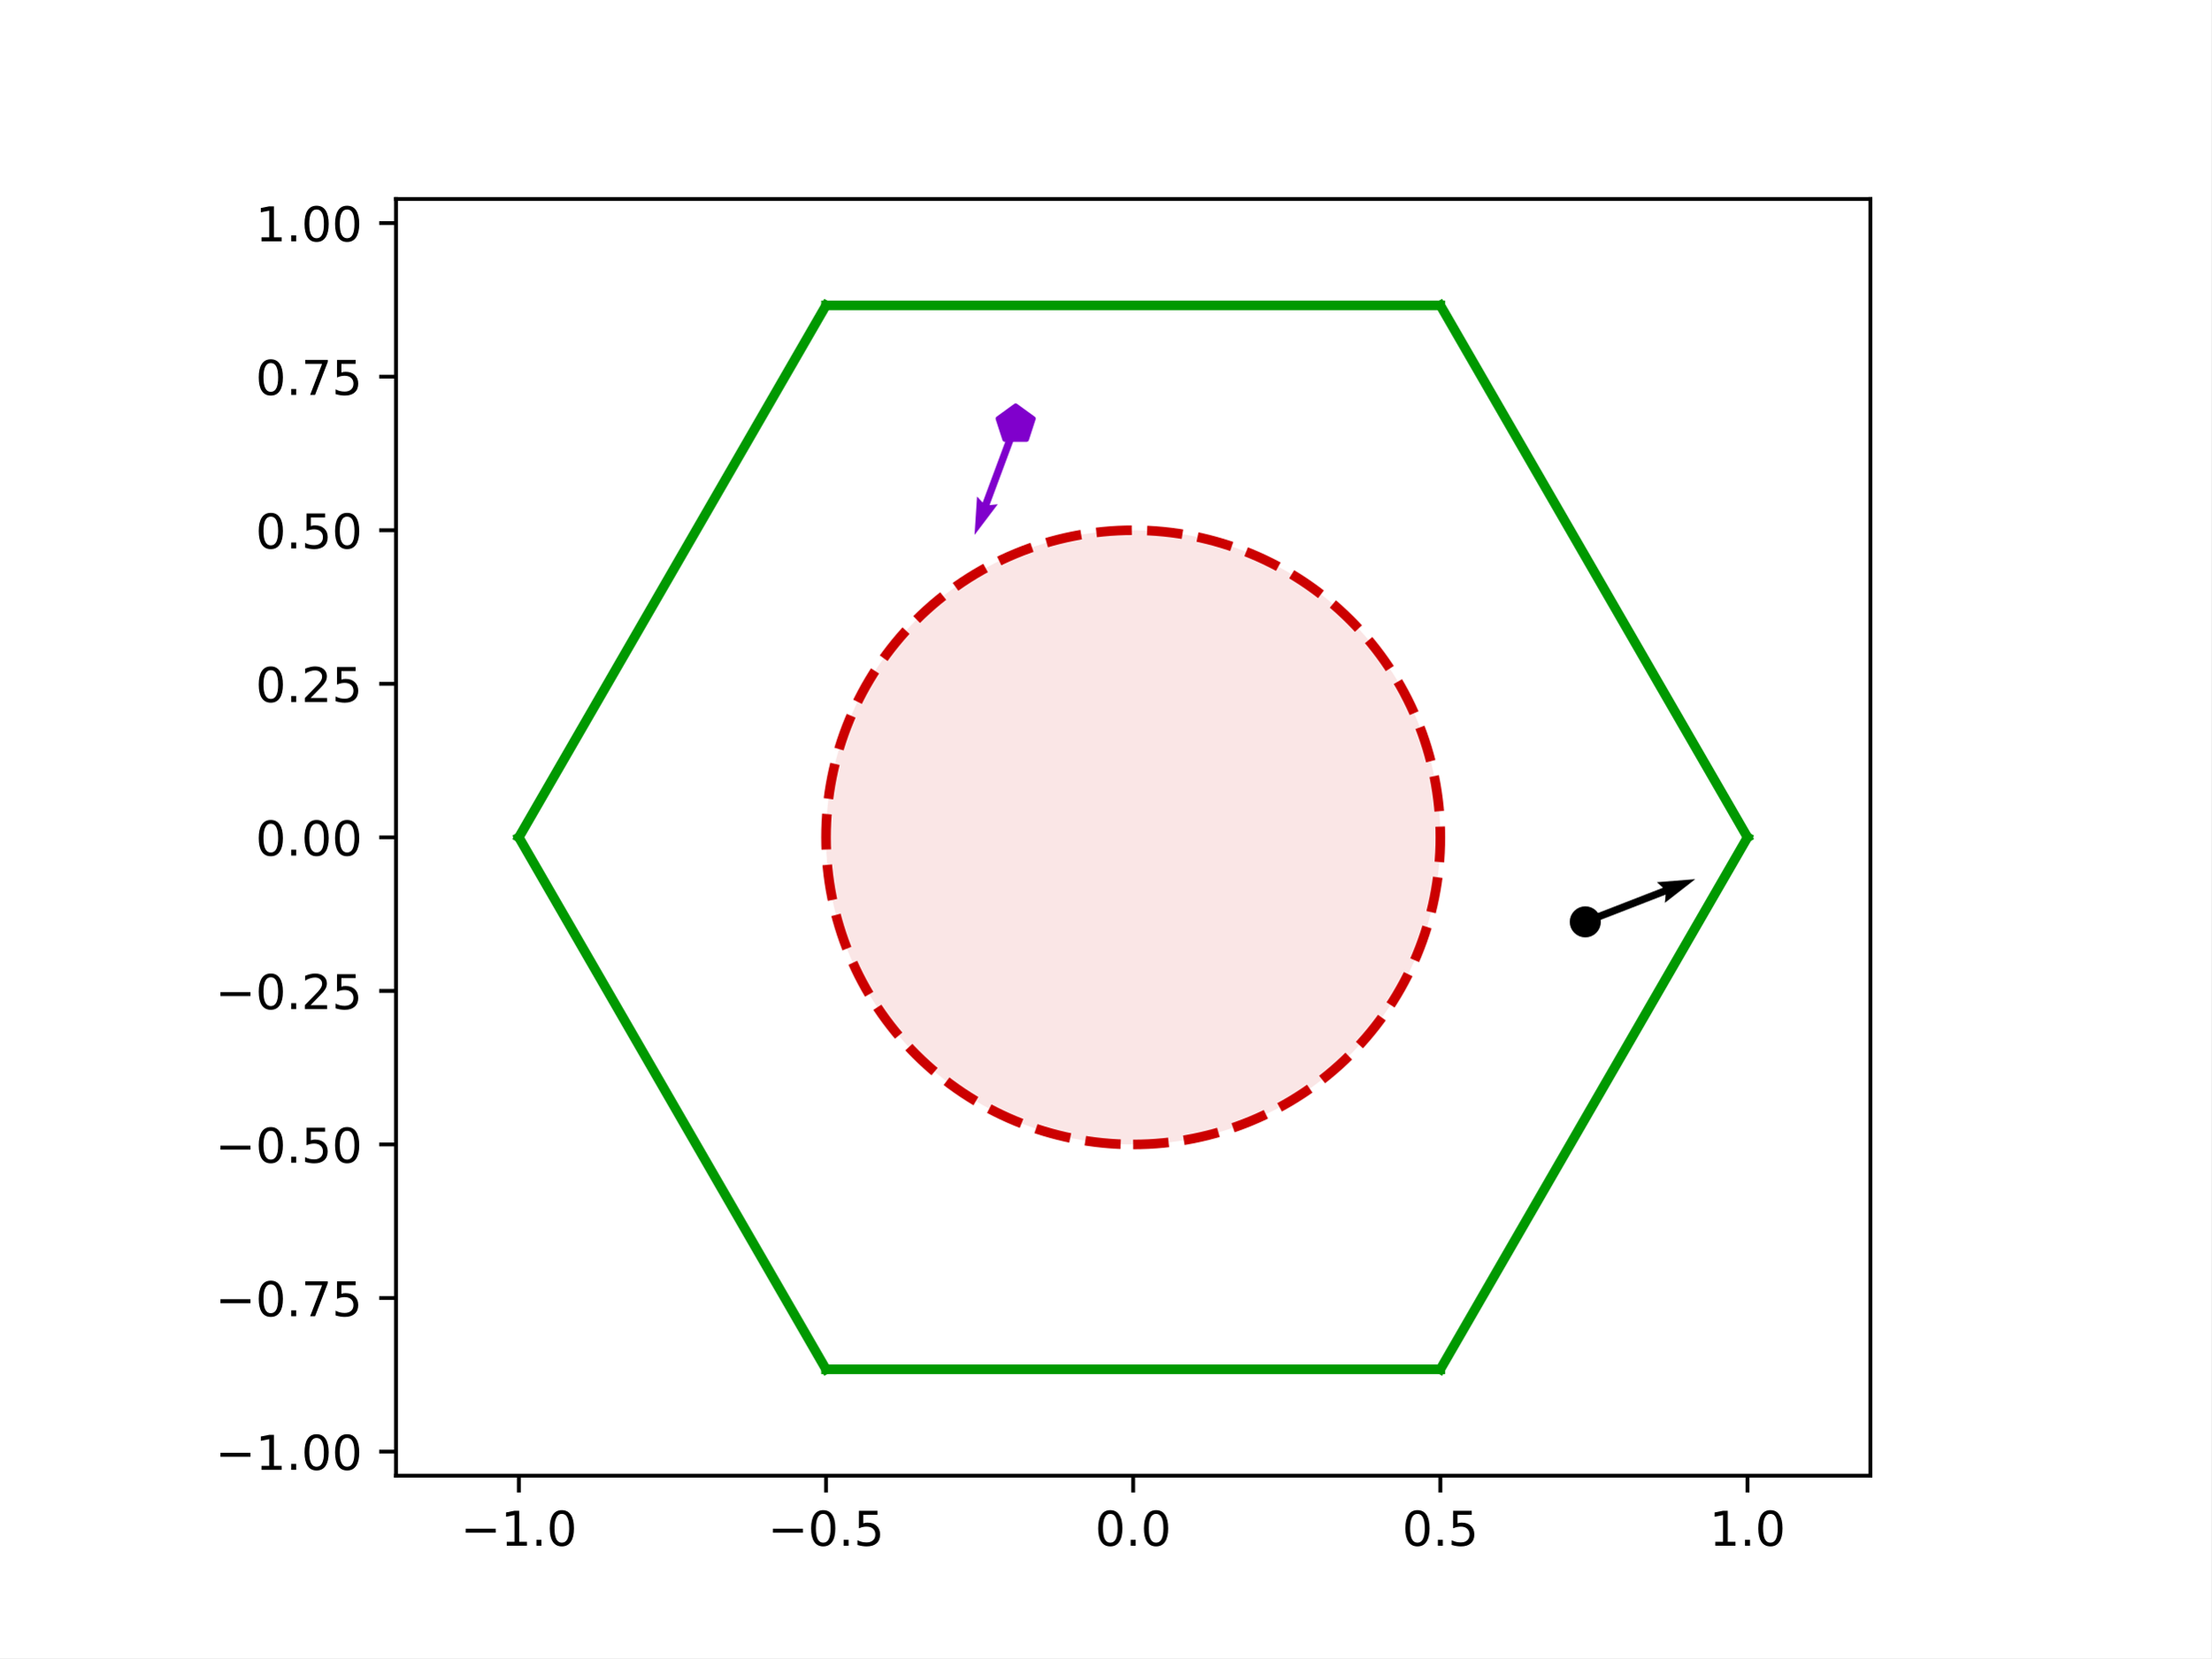
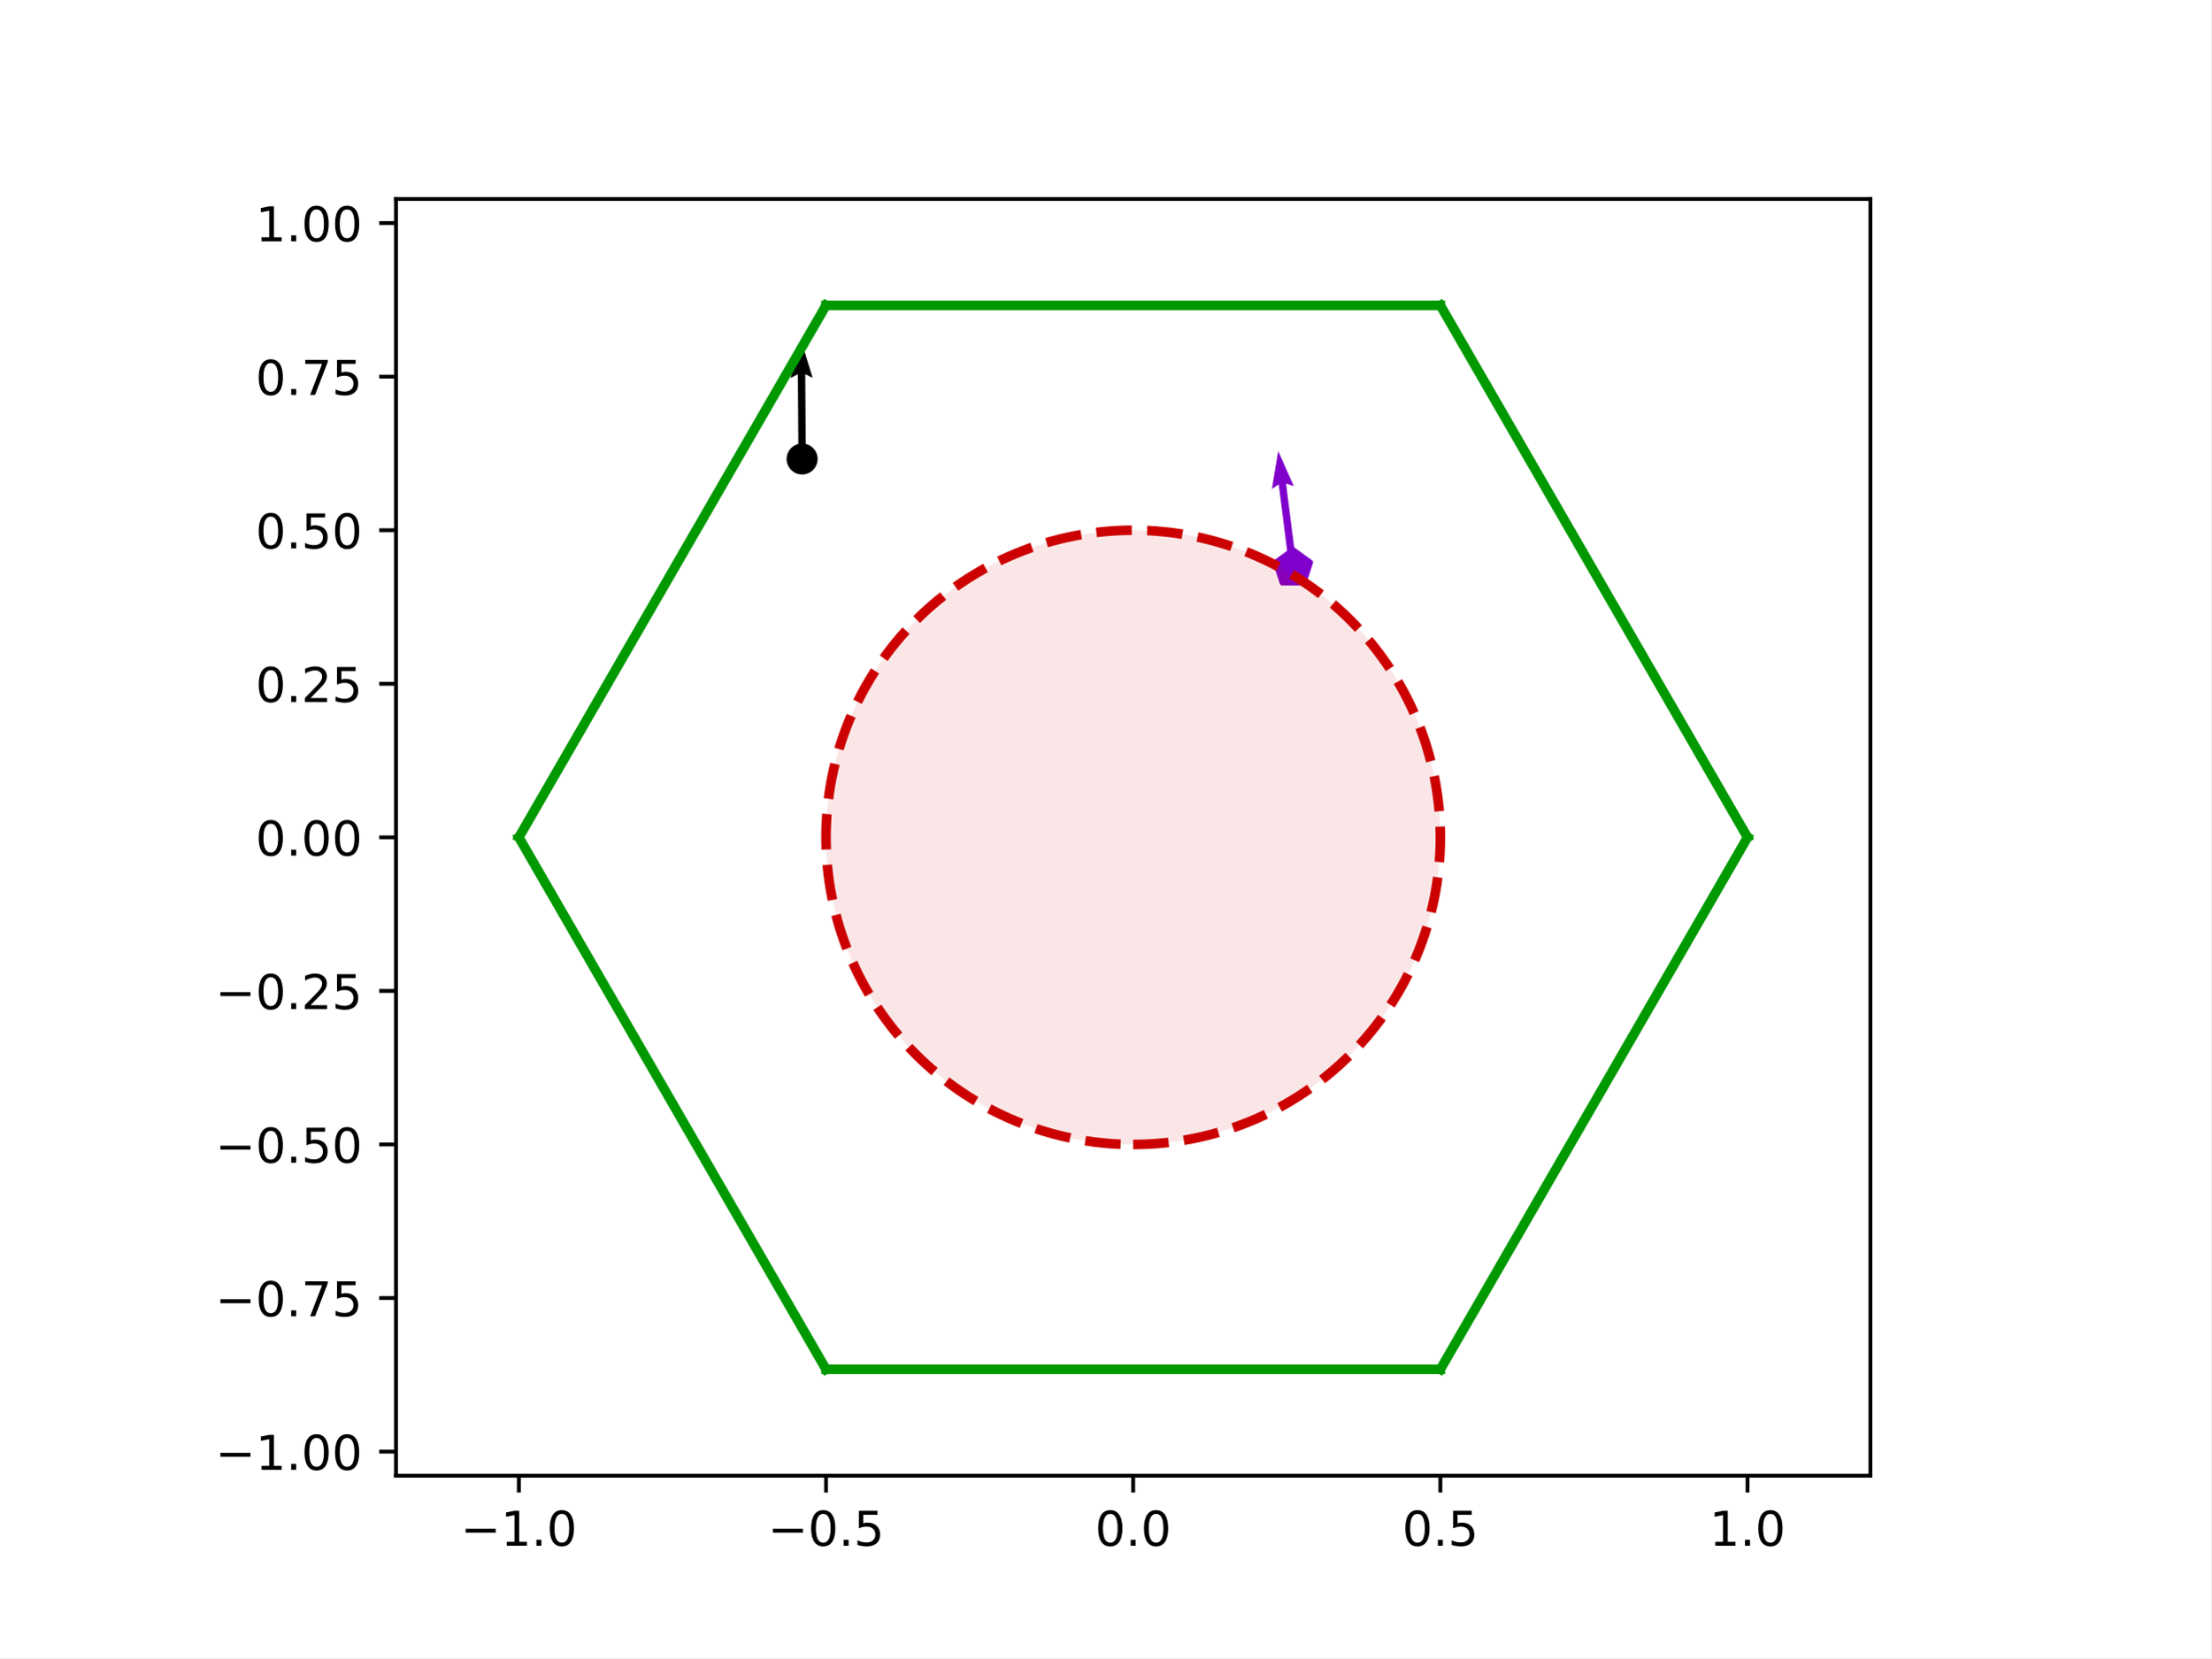
<svg xmlns="http://www.w3.org/2000/svg" xmlns:xlink="http://www.w3.org/1999/xlink" height="345.6pt" version="1.1" viewBox="0 0 460.8 345.6" width="460.8pt">
  <defs>
    <style type="text/css">
*{stroke-linecap:butt;stroke-linejoin:round;}
  </style>
  </defs>
  <g id="figure_1">
    <g id="patch_1">
      <path d="M 0 345.6  L 460.8 345.6  L 460.8 0  L 0 0  z " style="fill:#ffffff;" />
    </g>
    <g id="axes_1">
      <g id="patch_2">
        <path d="M 82.52 307.584  L 389.8 307.584  L 389.8 41.472  L 82.52 41.472  z " style="fill:#ffffff;" />
      </g>
      <g id="PathCollection_1">
        <defs>
-           <path d="M 0 2.739  C 0.726 2.739 1.423 2.45 1.936 1.936  C 2.45 1.423 2.739 0.726 2.739 0  C 2.739 -0.726 2.45 -1.423 1.936 -1.936  C 1.423 -2.45 0.726 -2.739 0 -2.739  C -0.726 -2.739 -1.423 -2.45 -1.936 -1.936  C -2.45 -1.423 -2.739 -0.726 -2.739 0  C -2.739 0.726 -2.45 1.423 -1.936 1.936  C -1.423 2.45 -0.726 2.739 0 2.739  z " id="m7e4522af32" style="stroke:#000000;" />
+           <path d="M 0 2.739  C 0.726 2.739 1.423 2.45 1.936 1.936  C 2.45 1.423 2.739 0.726 2.739 0  C 2.739 -0.726 2.45 -1.423 1.936 -1.936  C 1.423 -2.45 0.726 -2.739 0 -2.739  C -0.726 -2.739 -1.423 -2.45 -1.936 -1.936  C -2.45 -1.423 -2.739 -0.726 -2.739 0  C -2.739 0.726 -2.45 1.423 -1.936 1.936  C -1.423 2.45 -0.726 2.739 0 2.739  z " id="m72d77acc58" style="stroke:#000000;" />
        </defs>
-         <g clip-path="url(#pc9829e223c)">
-           <use style="stroke:#000000;" x="330.385" xlink:href="#m7e4522af32" y="192.145" />
+         <g clip-path="url(#p456ce5096c)">
+           <use style="stroke:#000000;" x="167.161" xlink:href="#m72d77acc58" y="95.666" />
        </g>
      </g>
      <g id="Quiver_1">
-         <path clip-path="url(#pc9829e223c)" d="M 330.106 191.429  L 346.577 185.033  L 345.305 183.879  L 353.3 183.246  L 346.973 188.175  L 347.133 186.465  L 330.663 192.861  L 330.106 191.429  " />
+         <path clip-path="url(#p456ce5096c)" d="M 166.393 95.671  L 166.274 78.003  L 164.743 78.781  L 166.996 71.084  L 169.352 78.75  L 167.811 77.992  L 167.93 95.66  L 166.393 95.671  " />
      </g>
      <g id="PathCollection_2">
        <defs>
-           <path d="M 0 -3.873  L -3.683 -1.197  L -2.276 3.133  L 2.276 3.133  L 3.683 -1.197  z " id="m6cd6ae1d11" style="stroke:#8000cc;" />
+           <path d="M 0 -3.873  L -3.683 -1.197  L -2.276 3.133  L 2.276 3.133  L 3.683 -1.197  z " id="m0e78e30826" style="stroke:#8000cc;" />
        </defs>
-         <g clip-path="url(#pc9829e223c)">
-           <use style="fill:#8000cc;stroke:#8000cc;" x="211.665" xlink:href="#m6cd6ae1d11" y="88.45" />
+         <g clip-path="url(#p456ce5096c)">
+           <use style="fill:#8000cc;stroke:#8000cc;" x="269.471" xlink:href="#m0e78e30826" y="118.394" />
        </g>
      </g>
      <g id="Quiver_2">
-         <path clip-path="url(#pc9829e223c)" d="M 212.385 88.718  L 206.229 105.279  L 207.936 105.094  L 203.1 111.492  L 203.616 103.488  L 204.789 104.744  L 210.945 88.182  L 212.385 88.718  " style="fill:#8000cc;" />
+         <path clip-path="url(#p456ce5096c)" d="M 268.709 118.491  L 266.493 100.962  L 265.065 101.916  L 266.387 94.006  L 269.638 101.338  L 268.017 100.769  L 270.234 118.298  L 268.709 118.491  " style="fill:#8000cc;" />
      </g>
      <g id="patch_3">
-         <path clip-path="url(#pc9829e223c)" d="M 236.16 238.545  C 253.137 238.545 269.422 231.799 281.427 219.795  C 293.431 207.79 300.177 191.505 300.177 174.528  C 300.177 157.551 293.431 141.266 281.427 129.261  C 269.422 117.257 253.137 110.511 236.16 110.511  C 219.183 110.511 202.898 117.257 190.893 129.261  C 178.889 141.266 172.143 157.551 172.143 174.528  C 172.143 191.505 178.889 207.79 190.893 219.795  C 202.898 231.799 219.183 238.545 236.16 238.545  z " style="fill:#cc0000;fill-opacity:0.1;stroke:#cc0000;stroke-dasharray:7.4,3.2;stroke-dashoffset:0;stroke-linejoin:miter;stroke-width:2;" />
+         <path clip-path="url(#p456ce5096c)" d="M 236.16 238.545  C 253.137 238.545 269.422 231.799 281.427 219.795  C 293.431 207.79 300.177 191.505 300.177 174.528  C 300.177 157.551 293.431 141.266 281.427 129.261  C 269.422 117.257 253.137 110.511 236.16 110.511  C 219.183 110.511 202.898 117.257 190.893 129.261  C 178.889 141.266 172.143 157.551 172.143 174.528  C 172.143 191.505 178.889 207.79 190.893 219.795  C 202.898 231.799 219.183 238.545 236.16 238.545  z " style="fill:#cc0000;fill-opacity:0.1;stroke:#cc0000;stroke-dasharray:7.4,3.2;stroke-dashoffset:0;stroke-linejoin:miter;stroke-width:2;" />
      </g>
      <g id="matplotlib.axis_1">
        <g id="xtick_1">
          <g id="line2d_1">
            <defs>
-               <path d="M 0 0  L 0 3.5  " id="m8bfa3ae7e9" style="stroke:#000000;stroke-width:0.8;" />
-             </defs>
-             <g>
-               <use style="stroke:#000000;stroke-width:0.8;" x="108.127" xlink:href="#m8bfa3ae7e9" y="307.584" />
+               <path d="M 0 0  L 0 3.5  " id="m3bee2ed8cc" style="stroke:#000000;stroke-width:0.8;" />
+             </defs>
+             <g>
+               <use style="stroke:#000000;stroke-width:0.8;" x="108.127" xlink:href="#m3bee2ed8cc" y="307.584" />
            </g>
          </g>
          <g id="text_1">
            <defs>
              <path d="M 10.594 35.5  L 73.188 35.5  L 73.188 27.203  L 10.594 27.203  z " id="DejaVuSans-2212" />
              <path d="M 12.406 8.297  L 28.516 8.297  L 28.516 63.922  L 10.984 60.406  L 10.984 69.391  L 28.422 72.906  L 38.281 72.906  L 38.281 8.297  L 54.391 8.297  L 54.391 0  L 12.406 0  z " id="DejaVuSans-31" />
              <path d="M 10.688 12.406  L 21 12.406  L 21 0  L 10.688 0  z " id="DejaVuSans-2e" />
              <path d="M 31.781 66.406  Q 24.172 66.406 20.328 58.906  Q 16.5 51.422 16.5 36.375  Q 16.5 21.391 20.328 13.891  Q 24.172 6.391 31.781 6.391  Q 39.453 6.391 43.281 13.891  Q 47.125 21.391 47.125 36.375  Q 47.125 51.422 43.281 58.906  Q 39.453 66.406 31.781 66.406  z M 31.781 74.219  Q 44.047 74.219 50.516 64.516  Q 56.984 54.828 56.984 36.375  Q 56.984 17.969 50.516 8.266  Q 44.047 -1.422 31.781 -1.422  Q 19.531 -1.422 13.062 8.266  Q 6.594 17.969 6.594 36.375  Q 6.594 54.828 13.062 64.516  Q 19.531 74.219 31.781 74.219  z " id="DejaVuSans-30" />
            </defs>
            <g transform="translate(95.9854 322.1824)scale(0.1 -0.1)">
              <use xlink:href="#DejaVuSans-2212" />
              <use x="83.789" xlink:href="#DejaVuSans-31" />
              <use x="147.412" xlink:href="#DejaVuSans-2e" />
              <use x="179.199" xlink:href="#DejaVuSans-30" />
            </g>
          </g>
        </g>
        <g id="xtick_2">
          <g id="line2d_2">
            <g>
-               <use style="stroke:#000000;stroke-width:0.8;" x="172.143" xlink:href="#m8bfa3ae7e9" y="307.584" />
+               <use style="stroke:#000000;stroke-width:0.8;" x="172.143" xlink:href="#m3bee2ed8cc" y="307.584" />
            </g>
          </g>
          <g id="text_2">
            <defs>
              <path d="M 10.797 72.906  L 49.516 72.906  L 49.516 64.594  L 19.828 64.594  L 19.828 46.734  Q 21.969 47.469 24.109 47.828  Q 26.266 48.188 28.422 48.188  Q 40.625 48.188 47.75 41.5  Q 54.891 34.812 54.891 23.391  Q 54.891 11.625 47.562 5.094  Q 40.234 -1.422 26.906 -1.422  Q 22.312 -1.422 17.547 -0.641  Q 12.797 0.141 7.719 1.703  L 7.719 11.625  Q 12.109 9.234 16.797 8.062  Q 21.484 6.891 26.703 6.891  Q 35.156 6.891 40.078 11.328  Q 45.016 15.766 45.016 23.391  Q 45.016 31 40.078 35.438  Q 35.156 39.891 26.703 39.891  Q 22.75 39.891 18.812 39.016  Q 14.891 38.141 10.797 36.281  z " id="DejaVuSans-35" />
            </defs>
            <g transform="translate(160.002 322.1824)scale(0.1 -0.1)">
              <use xlink:href="#DejaVuSans-2212" />
              <use x="83.789" xlink:href="#DejaVuSans-30" />
              <use x="147.412" xlink:href="#DejaVuSans-2e" />
              <use x="179.199" xlink:href="#DejaVuSans-35" />
            </g>
          </g>
        </g>
        <g id="xtick_3">
          <g id="line2d_3">
            <g>
-               <use style="stroke:#000000;stroke-width:0.8;" x="236.16" xlink:href="#m8bfa3ae7e9" y="307.584" />
+               <use style="stroke:#000000;stroke-width:0.8;" x="236.16" xlink:href="#m3bee2ed8cc" y="307.584" />
            </g>
          </g>
          <g id="text_3">
            <g transform="translate(228.2084 322.1824)scale(0.1 -0.1)">
              <use xlink:href="#DejaVuSans-30" />
              <use x="63.623" xlink:href="#DejaVuSans-2e" />
              <use x="95.41" xlink:href="#DejaVuSans-30" />
            </g>
          </g>
        </g>
        <g id="xtick_4">
          <g id="line2d_4">
            <g>
-               <use style="stroke:#000000;stroke-width:0.8;" x="300.177" xlink:href="#m8bfa3ae7e9" y="307.584" />
+               <use style="stroke:#000000;stroke-width:0.8;" x="300.177" xlink:href="#m3bee2ed8cc" y="307.584" />
            </g>
          </g>
          <g id="text_4">
            <g transform="translate(292.225 322.1824)scale(0.1 -0.1)">
              <use xlink:href="#DejaVuSans-30" />
              <use x="63.623" xlink:href="#DejaVuSans-2e" />
              <use x="95.41" xlink:href="#DejaVuSans-35" />
            </g>
          </g>
        </g>
        <g id="xtick_5">
          <g id="line2d_5">
            <g>
-               <use style="stroke:#000000;stroke-width:0.8;" x="364.193" xlink:href="#m8bfa3ae7e9" y="307.584" />
+               <use style="stroke:#000000;stroke-width:0.8;" x="364.193" xlink:href="#m3bee2ed8cc" y="307.584" />
            </g>
          </g>
          <g id="text_5">
            <g transform="translate(356.2416 322.1824)scale(0.1 -0.1)">
              <use xlink:href="#DejaVuSans-31" />
              <use x="63.623" xlink:href="#DejaVuSans-2e" />
              <use x="95.41" xlink:href="#DejaVuSans-30" />
            </g>
          </g>
        </g>
      </g>
      <g id="matplotlib.axis_2">
        <g id="ytick_1">
          <g id="line2d_6">
            <defs>
-               <path d="M 0 0  L -3.5 0  " id="m4fc3b08295" style="stroke:#000000;stroke-width:0.8;" />
-             </defs>
-             <g>
-               <use style="stroke:#000000;stroke-width:0.8;" x="82.52" xlink:href="#m4fc3b08295" y="302.561" />
+               <path d="M 0 0  L -3.5 0  " id="m5f1ae47b7a" style="stroke:#000000;stroke-width:0.8;" />
+             </defs>
+             <g>
+               <use style="stroke:#000000;stroke-width:0.8;" x="82.52" xlink:href="#m5f1ae47b7a" y="302.561" />
            </g>
          </g>
          <g id="text_6">
            <g transform="translate(44.87485 306.3604)scale(0.1 -0.1)">
              <use xlink:href="#DejaVuSans-2212" />
              <use x="83.789" xlink:href="#DejaVuSans-31" />
              <use x="147.412" xlink:href="#DejaVuSans-2e" />
              <use x="179.199" xlink:href="#DejaVuSans-30" />
              <use x="242.822" xlink:href="#DejaVuSans-30" />
            </g>
          </g>
        </g>
        <g id="ytick_2">
          <g id="line2d_7">
            <g>
-               <use style="stroke:#000000;stroke-width:0.8;" x="82.52" xlink:href="#m4fc3b08295" y="270.553" />
+               <use style="stroke:#000000;stroke-width:0.8;" x="82.52" xlink:href="#m5f1ae47b7a" y="270.553" />
            </g>
          </g>
          <g id="text_7">
            <defs>
              <path d="M 8.203 72.906  L 55.078 72.906  L 55.078 68.703  L 28.609 0  L 18.312 0  L 43.219 64.594  L 8.203 64.594  z " id="DejaVuSans-37" />
            </defs>
            <g transform="translate(44.87485 274.3521)scale(0.1 -0.1)">
              <use xlink:href="#DejaVuSans-2212" />
              <use x="83.789" xlink:href="#DejaVuSans-30" />
              <use x="147.412" xlink:href="#DejaVuSans-2e" />
              <use x="179.199" xlink:href="#DejaVuSans-37" />
              <use x="242.822" xlink:href="#DejaVuSans-35" />
            </g>
          </g>
        </g>
        <g id="ytick_3">
          <g id="line2d_8">
            <g>
-               <use style="stroke:#000000;stroke-width:0.8;" x="82.52" xlink:href="#m4fc3b08295" y="238.545" />
+               <use style="stroke:#000000;stroke-width:0.8;" x="82.52" xlink:href="#m5f1ae47b7a" y="238.545" />
            </g>
          </g>
          <g id="text_8">
            <g transform="translate(44.87485 242.3438)scale(0.1 -0.1)">
              <use xlink:href="#DejaVuSans-2212" />
              <use x="83.789" xlink:href="#DejaVuSans-30" />
              <use x="147.412" xlink:href="#DejaVuSans-2e" />
              <use x="179.199" xlink:href="#DejaVuSans-35" />
              <use x="242.822" xlink:href="#DejaVuSans-30" />
            </g>
          </g>
        </g>
        <g id="ytick_4">
          <g id="line2d_9">
            <g>
-               <use style="stroke:#000000;stroke-width:0.8;" x="82.52" xlink:href="#m4fc3b08295" y="206.536" />
+               <use style="stroke:#000000;stroke-width:0.8;" x="82.52" xlink:href="#m5f1ae47b7a" y="206.536" />
            </g>
          </g>
          <g id="text_9">
            <defs>
              <path d="M 19.188 8.297  L 53.609 8.297  L 53.609 0  L 7.328 0  L 7.328 8.297  Q 12.938 14.109 22.625 23.891  Q 32.328 33.688 34.812 36.531  Q 39.547 41.844 41.422 45.531  Q 43.312 49.219 43.312 52.781  Q 43.312 58.594 39.234 62.25  Q 35.156 65.922 28.609 65.922  Q 23.969 65.922 18.812 64.312  Q 13.672 62.703 7.812 59.422  L 7.812 69.391  Q 13.766 71.781 18.938 73  Q 24.125 74.219 28.422 74.219  Q 39.75 74.219 46.484 68.547  Q 53.219 62.891 53.219 53.422  Q 53.219 48.922 51.531 44.891  Q 49.859 40.875 45.406 35.406  Q 44.188 33.984 37.641 27.219  Q 31.109 20.453 19.188 8.297  z " id="DejaVuSans-32" />
            </defs>
            <g transform="translate(44.87485 210.3355)scale(0.1 -0.1)">
              <use xlink:href="#DejaVuSans-2212" />
              <use x="83.789" xlink:href="#DejaVuSans-30" />
              <use x="147.412" xlink:href="#DejaVuSans-2e" />
              <use x="179.199" xlink:href="#DejaVuSans-32" />
              <use x="242.822" xlink:href="#DejaVuSans-35" />
            </g>
          </g>
        </g>
        <g id="ytick_5">
          <g id="line2d_10">
            <g>
-               <use style="stroke:#000000;stroke-width:0.8;" x="82.52" xlink:href="#m4fc3b08295" y="174.528" />
+               <use style="stroke:#000000;stroke-width:0.8;" x="82.52" xlink:href="#m5f1ae47b7a" y="174.528" />
            </g>
          </g>
          <g id="text_10">
            <g transform="translate(53.25454 178.3272)scale(0.1 -0.1)">
              <use xlink:href="#DejaVuSans-30" />
              <use x="63.623" xlink:href="#DejaVuSans-2e" />
              <use x="95.41" xlink:href="#DejaVuSans-30" />
              <use x="159.033" xlink:href="#DejaVuSans-30" />
            </g>
          </g>
        </g>
        <g id="ytick_6">
          <g id="line2d_11">
            <g>
-               <use style="stroke:#000000;stroke-width:0.8;" x="82.52" xlink:href="#m4fc3b08295" y="142.52" />
+               <use style="stroke:#000000;stroke-width:0.8;" x="82.52" xlink:href="#m5f1ae47b7a" y="142.52" />
            </g>
          </g>
          <g id="text_11">
            <g transform="translate(53.25454 146.3189)scale(0.1 -0.1)">
              <use xlink:href="#DejaVuSans-30" />
              <use x="63.623" xlink:href="#DejaVuSans-2e" />
              <use x="95.41" xlink:href="#DejaVuSans-32" />
              <use x="159.033" xlink:href="#DejaVuSans-35" />
            </g>
          </g>
        </g>
        <g id="ytick_7">
          <g id="line2d_12">
            <g>
-               <use style="stroke:#000000;stroke-width:0.8;" x="82.52" xlink:href="#m4fc3b08295" y="110.511" />
+               <use style="stroke:#000000;stroke-width:0.8;" x="82.52" xlink:href="#m5f1ae47b7a" y="110.511" />
            </g>
          </g>
          <g id="text_12">
            <g transform="translate(53.25454 114.3106)scale(0.1 -0.1)">
              <use xlink:href="#DejaVuSans-30" />
              <use x="63.623" xlink:href="#DejaVuSans-2e" />
              <use x="95.41" xlink:href="#DejaVuSans-35" />
              <use x="159.033" xlink:href="#DejaVuSans-30" />
            </g>
          </g>
        </g>
        <g id="ytick_8">
          <g id="line2d_13">
            <g>
-               <use style="stroke:#000000;stroke-width:0.8;" x="82.52" xlink:href="#m4fc3b08295" y="78.503" />
+               <use style="stroke:#000000;stroke-width:0.8;" x="82.52" xlink:href="#m5f1ae47b7a" y="78.503" />
            </g>
          </g>
          <g id="text_13">
            <g transform="translate(53.25454 82.30232)scale(0.1 -0.1)">
              <use xlink:href="#DejaVuSans-30" />
              <use x="63.623" xlink:href="#DejaVuSans-2e" />
              <use x="95.41" xlink:href="#DejaVuSans-37" />
              <use x="159.033" xlink:href="#DejaVuSans-35" />
            </g>
          </g>
        </g>
        <g id="ytick_9">
          <g id="line2d_14">
            <g>
-               <use style="stroke:#000000;stroke-width:0.8;" x="82.52" xlink:href="#m4fc3b08295" y="46.495" />
+               <use style="stroke:#000000;stroke-width:0.8;" x="82.52" xlink:href="#m5f1ae47b7a" y="46.495" />
            </g>
          </g>
          <g id="text_14">
            <g transform="translate(53.25454 50.29402)scale(0.1 -0.1)">
              <use xlink:href="#DejaVuSans-31" />
              <use x="63.623" xlink:href="#DejaVuSans-2e" />
              <use x="95.41" xlink:href="#DejaVuSans-30" />
              <use x="159.033" xlink:href="#DejaVuSans-30" />
            </g>
          </g>
        </g>
      </g>
      <g id="line2d_15">
-         <path clip-path="url(#pc9829e223c)" d="M 300.177 63.648  L 172.143 63.648  " style="fill:none;stroke:#009900;stroke-linecap:square;stroke-width:2;" />
+         <path clip-path="url(#p456ce5096c)" d="M 300.177 63.648  L 172.143 63.648  " style="fill:none;stroke:#009900;stroke-linecap:square;stroke-width:2;" />
      </g>
      <g id="line2d_16">
-         <path clip-path="url(#pc9829e223c)" d="M 172.143 63.648  L 108.127 174.528  " style="fill:none;stroke:#009900;stroke-linecap:square;stroke-width:2;" />
+         <path clip-path="url(#p456ce5096c)" d="M 172.143 63.648  L 108.127 174.528  " style="fill:none;stroke:#009900;stroke-linecap:square;stroke-width:2;" />
      </g>
      <g id="line2d_17">
-         <path clip-path="url(#pc9829e223c)" d="M 108.127 174.528  L 172.143 285.408  " style="fill:none;stroke:#009900;stroke-linecap:square;stroke-width:2;" />
+         <path clip-path="url(#p456ce5096c)" d="M 108.127 174.528  L 172.143 285.408  " style="fill:none;stroke:#009900;stroke-linecap:square;stroke-width:2;" />
      </g>
      <g id="line2d_18">
-         <path clip-path="url(#pc9829e223c)" d="M 172.143 285.408  L 300.177 285.408  " style="fill:none;stroke:#009900;stroke-linecap:square;stroke-width:2;" />
+         <path clip-path="url(#p456ce5096c)" d="M 172.143 285.408  L 300.177 285.408  " style="fill:none;stroke:#009900;stroke-linecap:square;stroke-width:2;" />
      </g>
      <g id="line2d_19">
-         <path clip-path="url(#pc9829e223c)" d="M 300.177 285.408  L 364.193 174.528  " style="fill:none;stroke:#009900;stroke-linecap:square;stroke-width:2;" />
+         <path clip-path="url(#p456ce5096c)" d="M 300.177 285.408  L 364.193 174.528  " style="fill:none;stroke:#009900;stroke-linecap:square;stroke-width:2;" />
      </g>
      <g id="line2d_20">
-         <path clip-path="url(#pc9829e223c)" d="M 364.193 174.528  L 300.177 63.648  " style="fill:none;stroke:#009900;stroke-linecap:square;stroke-width:2;" />
+         <path clip-path="url(#p456ce5096c)" d="M 364.193 174.528  L 300.177 63.648  " style="fill:none;stroke:#009900;stroke-linecap:square;stroke-width:2;" />
      </g>
      <g id="patch_4">
        <path d="M 82.52 307.584  L 82.52 41.472  " style="fill:none;stroke:#000000;stroke-linecap:square;stroke-linejoin:miter;stroke-width:0.8;" />
      </g>
      <g id="patch_5">
        <path d="M 389.8 307.584  L 389.8 41.472  " style="fill:none;stroke:#000000;stroke-linecap:square;stroke-linejoin:miter;stroke-width:0.8;" />
      </g>
      <g id="patch_6">
        <path d="M 82.52 307.584  L 389.8 307.584  " style="fill:none;stroke:#000000;stroke-linecap:square;stroke-linejoin:miter;stroke-width:0.8;" />
      </g>
      <g id="patch_7">
        <path d="M 82.52 41.472  L 389.8 41.472  " style="fill:none;stroke:#000000;stroke-linecap:square;stroke-linejoin:miter;stroke-width:0.8;" />
      </g>
    </g>
  </g>
  <defs>
-     <clipPath id="pc9829e223c">
+     <clipPath id="p456ce5096c">
      <rect height="266.112" width="307.28" x="82.52" y="41.472" />
    </clipPath>
  </defs>
</svg>
